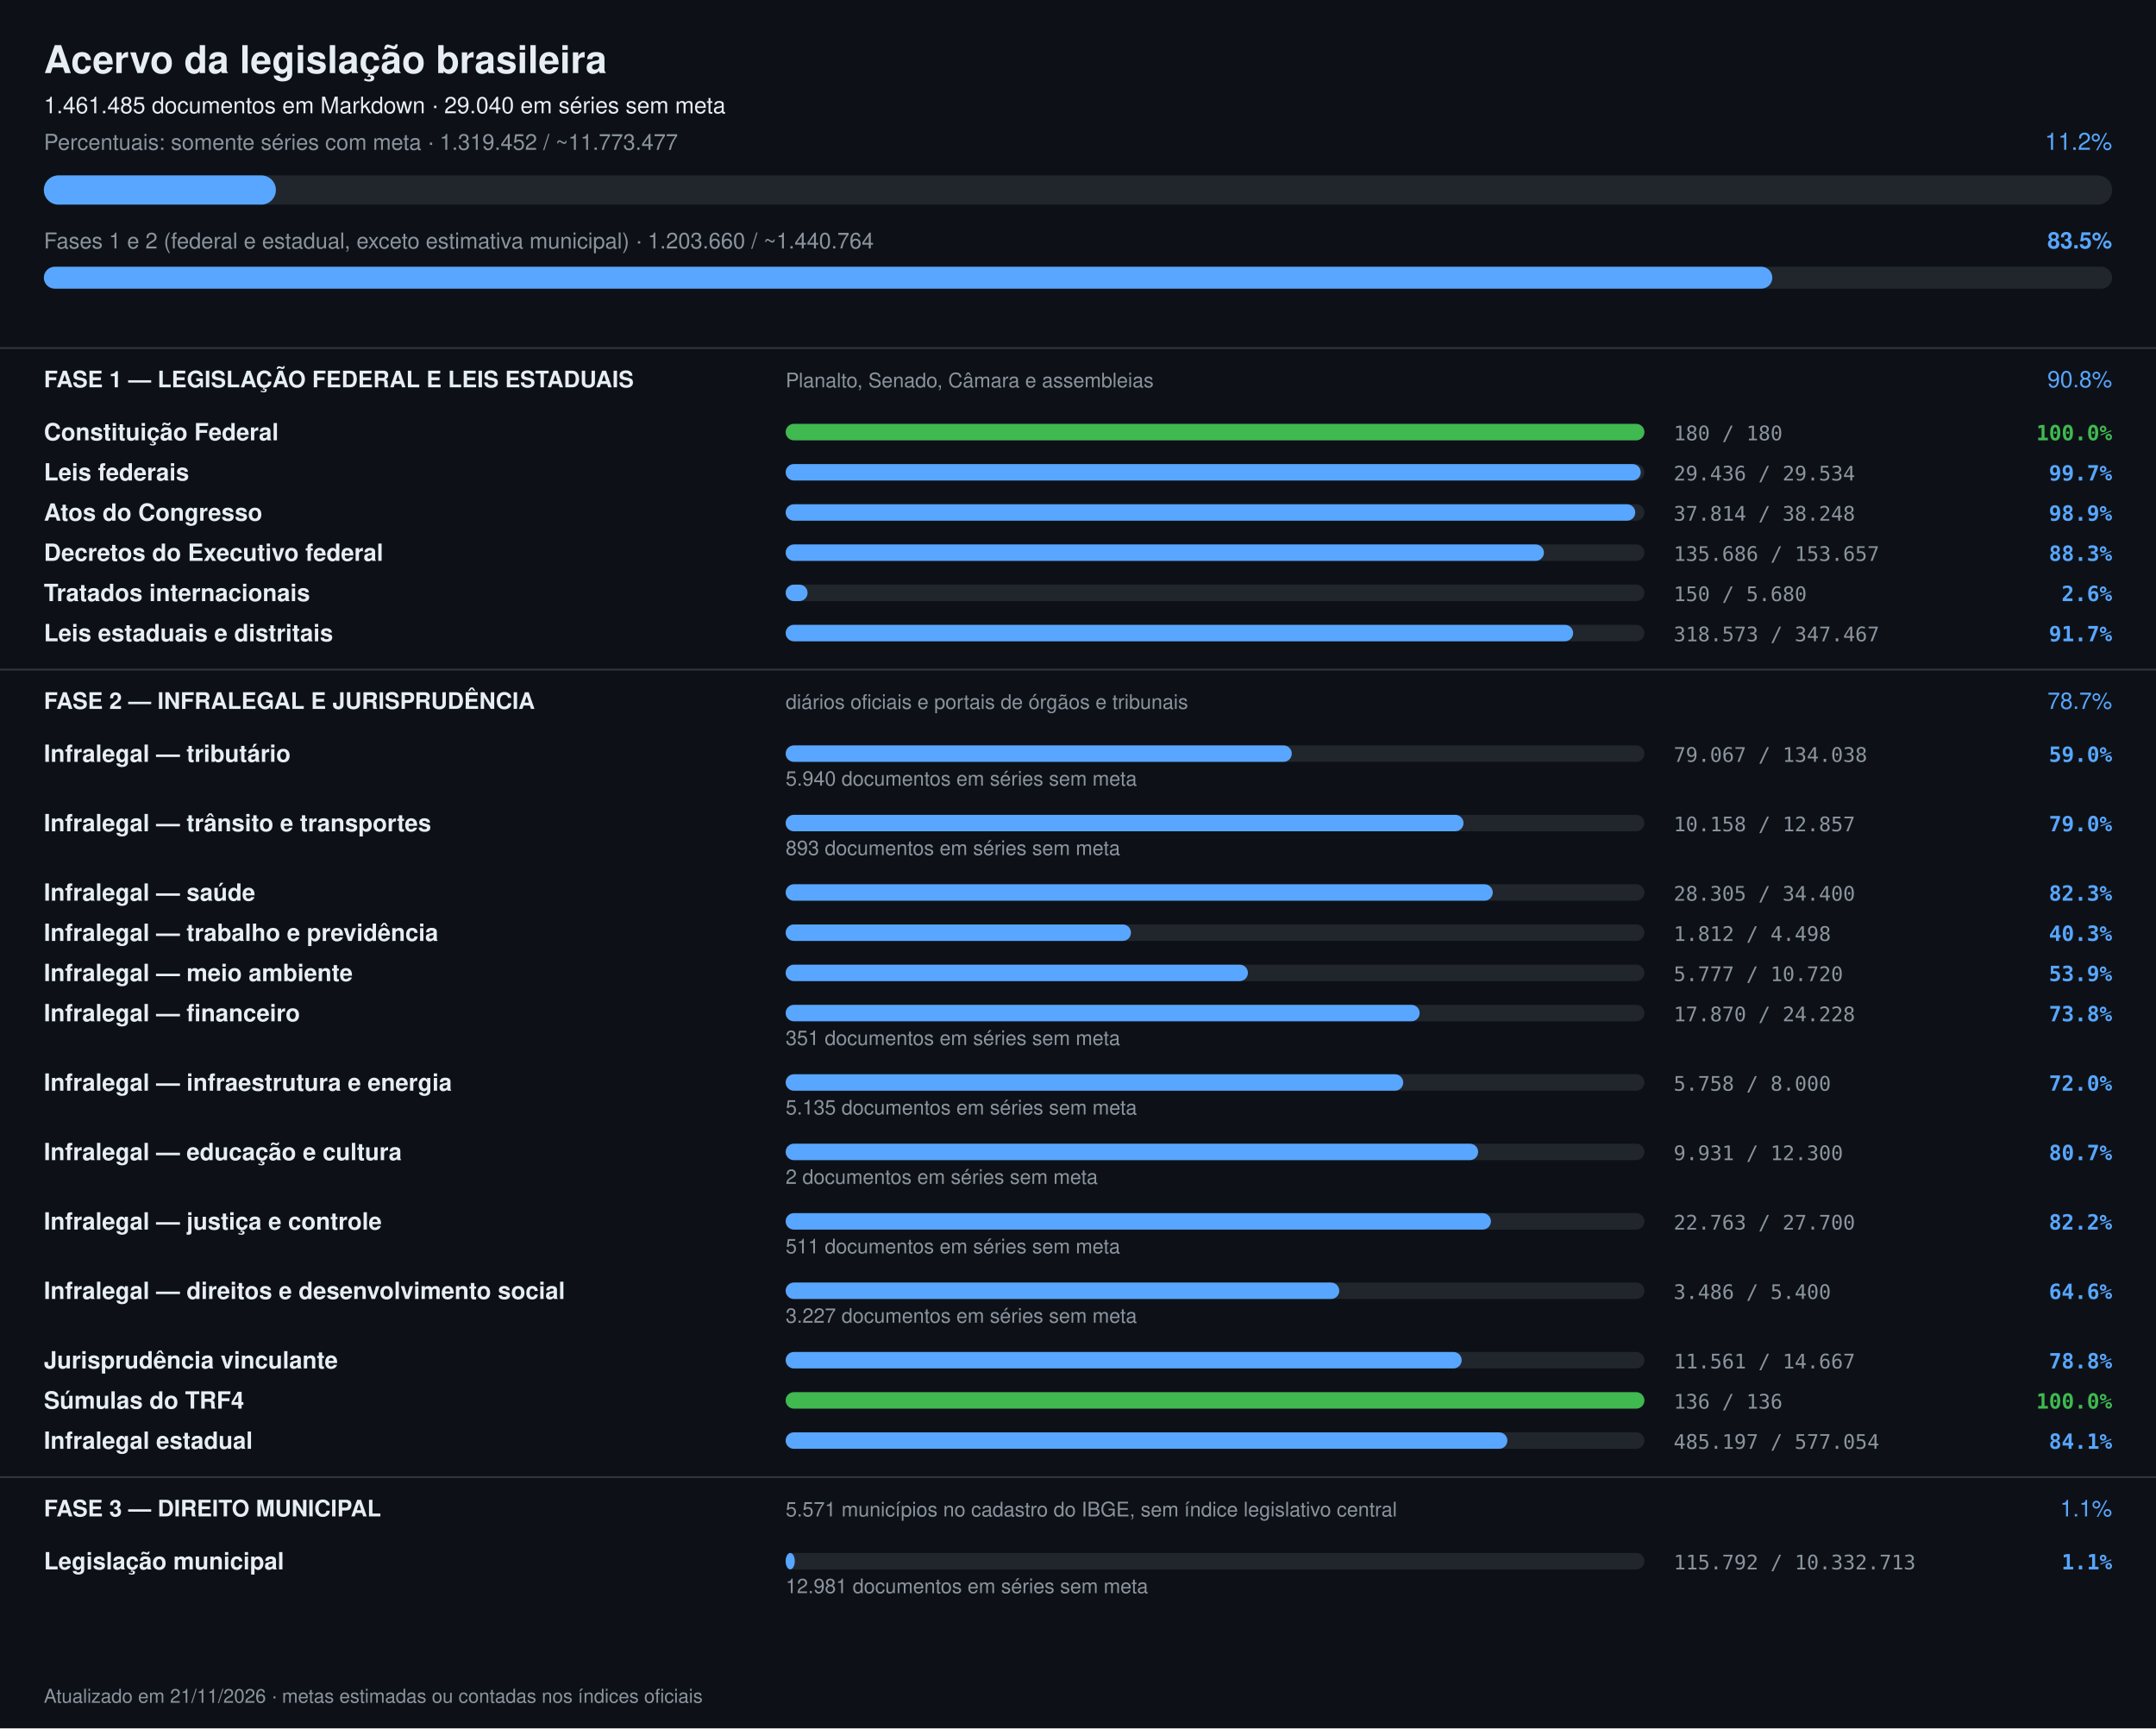
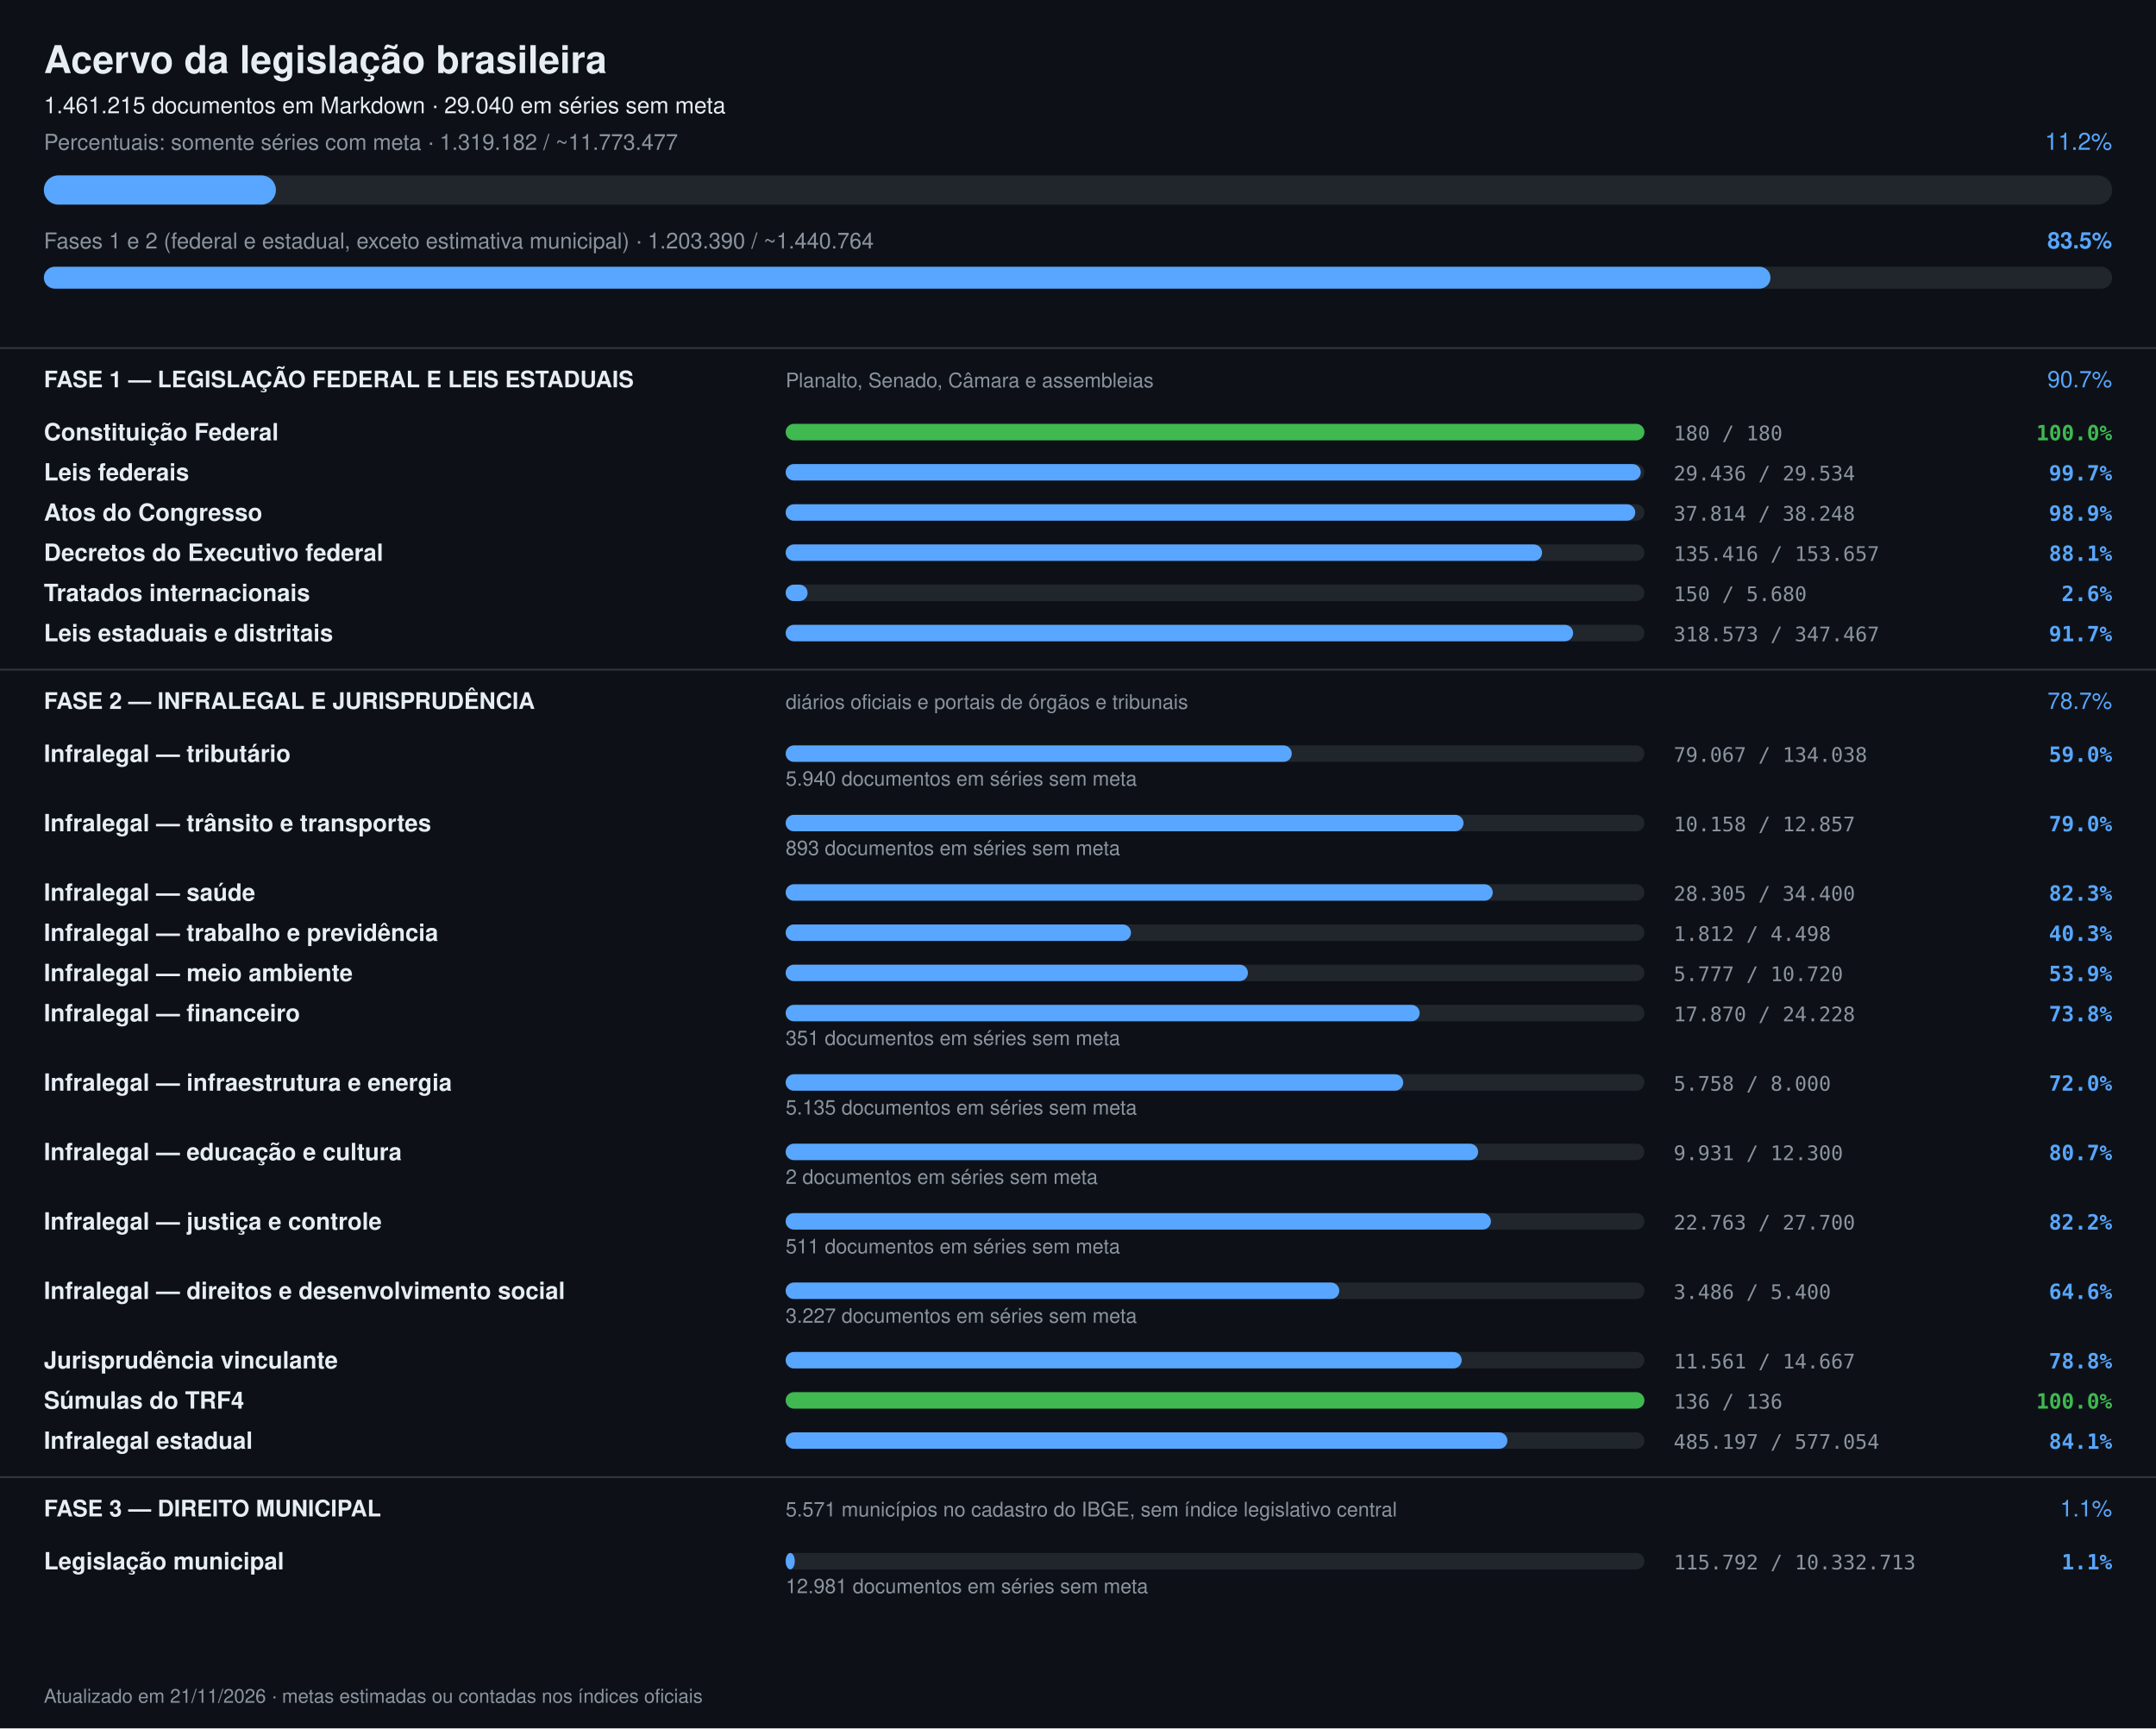
<svg xmlns="http://www.w3.org/2000/svg" width="1180" height="946" viewBox="0 0 1180 946" font-family="-apple-system,Segoe UI,Helvetica,Arial,sans-serif">
  <rect width="1180" height="946" fill="#0d1117" />
  <text x="24" y="40" font-size="21" font-weight="700" fill="#e6edf3">Acervo da legislação brasileira</text>
-   <text x="24" y="62" font-size="12.5" fill="#e6edf3">1.461.485 documentos em Markdown · 29.040 em séries sem meta</text>
-   <text x="24" y="82" font-size="12" fill="#8b949e">Percentuais: somente séries com meta · 1.319.452 / ~11.773.477</text>
+   <text x="24" y="62" font-size="12.5" fill="#e6edf3">1.461.215 documentos em Markdown · 29.040 em séries sem meta</text>
+   <text x="24" y="82" font-size="12" fill="#8b949e">Percentuais: somente séries com meta · 1.319.182 / ~11.773.477</text>
  <text x="1156" y="82" font-size="13" text-anchor="end" fill="#58a6ff">11.2%</text>
  <rect x="24" y="96" width="1132" height="16" rx="8" fill="#21262d" />
  <rect x="24" y="96" width="127" height="16" rx="8" fill="#58a6ff" />
-   <text x="24" y="136" font-size="12" fill="#8b949e">Fases 1 e 2 (federal e estadual, exceto estimativa municipal) · 1.203.660 / ~1.440.764</text>
+   <text x="24" y="136" font-size="12" fill="#8b949e">Fases 1 e 2 (federal e estadual, exceto estimativa municipal) · 1.203.390 / ~1.440.764</text>
  <text x="1156" y="136" font-size="12.5" font-weight="600" text-anchor="end" fill="#58a6ff">83.5%</text>
  <rect x="24" y="146" width="1132" height="12" rx="6" fill="#21262d" />
-   <rect x="24" y="146" width="946" height="12" rx="6" fill="#58a6ff" />
+   <rect x="24" y="146" width="945" height="12" rx="6" fill="#58a6ff" />
  <rect x="0" y="190" width="1180" height="1" fill="#30363d" />
  <text x="24" y="212" font-size="12.5" font-weight="700" fill="#e6edf3">FASE 1 — LEGISLAÇÃO FEDERAL E LEIS ESTADUAIS</text>
  <text x="430" y="212" font-size="11" fill="#8b949e">Planalto, Senado, Câmara e assembleias</text>
-   <text x="1156" y="212" font-size="12.5" text-anchor="end" fill="#58a6ff">90.8%</text>
+   <text x="1156" y="212" font-size="12.5" text-anchor="end" fill="#58a6ff">90.7%</text>
  <text x="24" y="241" font-size="13" font-weight="600" fill="#e6edf3">Constituição Federal</text>
  <rect x="430" y="232" width="470" height="9" rx="4.5" fill="#21262d" />
  <rect x="430" y="232" width="470" height="9" rx="4.5" fill="#3fb950" />
  <text x="916" y="241" font-size="11" fill="#8b949e" font-family="ui-monospace,monospace">180 / 180</text>
  <text x="1156" y="241" font-size="11.5" text-anchor="end" font-weight="600" fill="#3fb950" font-family="ui-monospace,monospace">100.0%</text>
  <text x="24" y="263" font-size="13" font-weight="600" fill="#e6edf3">Leis federais</text>
  <rect x="430" y="254" width="470" height="9" rx="4.5" fill="#21262d" />
  <rect x="430" y="254" width="468" height="9" rx="4.5" fill="#58a6ff" />
  <text x="916" y="263" font-size="11" fill="#8b949e" font-family="ui-monospace,monospace">29.436 / 29.534</text>
  <text x="1156" y="263" font-size="11.5" text-anchor="end" font-weight="600" fill="#58a6ff" font-family="ui-monospace,monospace">99.7%</text>
  <text x="24" y="285" font-size="13" font-weight="600" fill="#e6edf3">Atos do Congresso</text>
  <rect x="430" y="276" width="470" height="9" rx="4.5" fill="#21262d" />
  <rect x="430" y="276" width="465" height="9" rx="4.5" fill="#58a6ff" />
  <text x="916" y="285" font-size="11" fill="#8b949e" font-family="ui-monospace,monospace">37.814 / 38.248</text>
  <text x="1156" y="285" font-size="11.5" text-anchor="end" font-weight="600" fill="#58a6ff" font-family="ui-monospace,monospace">98.9%</text>
  <text x="24" y="307" font-size="13" font-weight="600" fill="#e6edf3">Decretos do Executivo federal</text>
  <rect x="430" y="298" width="470" height="9" rx="4.5" fill="#21262d" />
-   <rect x="430" y="298" width="415" height="9" rx="4.5" fill="#58a6ff" />
-   <text x="916" y="307" font-size="11" fill="#8b949e" font-family="ui-monospace,monospace">135.686 / 153.657</text>
-   <text x="1156" y="307" font-size="11.5" text-anchor="end" font-weight="600" fill="#58a6ff" font-family="ui-monospace,monospace">88.3%</text>
+   <rect x="430" y="298" width="414" height="9" rx="4.5" fill="#58a6ff" />
+   <text x="916" y="307" font-size="11" fill="#8b949e" font-family="ui-monospace,monospace">135.416 / 153.657</text>
+   <text x="1156" y="307" font-size="11.5" text-anchor="end" font-weight="600" fill="#58a6ff" font-family="ui-monospace,monospace">88.1%</text>
  <text x="24" y="329" font-size="13" font-weight="600" fill="#e6edf3">Tratados internacionais</text>
  <rect x="430" y="320" width="470" height="9" rx="4.5" fill="#21262d" />
  <rect x="430" y="320" width="12" height="9" rx="4.5" fill="#58a6ff" />
  <text x="916" y="329" font-size="11" fill="#8b949e" font-family="ui-monospace,monospace">150 / 5.680</text>
  <text x="1156" y="329" font-size="11.5" text-anchor="end" font-weight="600" fill="#58a6ff" font-family="ui-monospace,monospace">2.6%</text>
  <text x="24" y="351" font-size="13" font-weight="600" fill="#e6edf3">Leis estaduais e distritais</text>
  <rect x="430" y="342" width="470" height="9" rx="4.5" fill="#21262d" />
  <rect x="430" y="342" width="431" height="9" rx="4.5" fill="#58a6ff" />
  <text x="916" y="351" font-size="11" fill="#8b949e" font-family="ui-monospace,monospace">318.573 / 347.467</text>
  <text x="1156" y="351" font-size="11.5" text-anchor="end" font-weight="600" fill="#58a6ff" font-family="ui-monospace,monospace">91.7%</text>
  <rect x="0" y="366" width="1180" height="1" fill="#30363d" />
  <text x="24" y="388" font-size="12.5" font-weight="700" fill="#e6edf3">FASE 2 — INFRALEGAL E JURISPRUDÊNCIA</text>
  <text x="430" y="388" font-size="11" fill="#8b949e">diários oficiais e portais de órgãos e tribunais</text>
  <text x="1156" y="388" font-size="12.5" text-anchor="end" fill="#58a6ff">78.7%</text>
  <text x="24" y="417" font-size="13" font-weight="600" fill="#e6edf3">Infralegal — tributário</text>
  <rect x="430" y="408" width="470" height="9" rx="4.5" fill="#21262d" />
  <rect x="430" y="408" width="277" height="9" rx="4.5" fill="#58a6ff" />
  <text x="916" y="417" font-size="11" fill="#8b949e" font-family="ui-monospace,monospace">79.067 / 134.038</text>
  <text x="1156" y="417" font-size="11.5" text-anchor="end" font-weight="600" fill="#58a6ff" font-family="ui-monospace,monospace">59.0%</text>
  <text x="430" y="430" font-size="11" fill="#8b949e">5.940 documentos em séries sem meta</text>
  <text x="24" y="455" font-size="13" font-weight="600" fill="#e6edf3">Infralegal — trânsito e transportes</text>
  <rect x="430" y="446" width="470" height="9" rx="4.5" fill="#21262d" />
  <rect x="430" y="446" width="371" height="9" rx="4.5" fill="#58a6ff" />
  <text x="916" y="455" font-size="11" fill="#8b949e" font-family="ui-monospace,monospace">10.158 / 12.857</text>
  <text x="1156" y="455" font-size="11.5" text-anchor="end" font-weight="600" fill="#58a6ff" font-family="ui-monospace,monospace">79.0%</text>
  <text x="430" y="468" font-size="11" fill="#8b949e">893 documentos em séries sem meta</text>
  <text x="24" y="493" font-size="13" font-weight="600" fill="#e6edf3">Infralegal — saúde</text>
  <rect x="430" y="484" width="470" height="9" rx="4.5" fill="#21262d" />
  <rect x="430" y="484" width="387" height="9" rx="4.5" fill="#58a6ff" />
  <text x="916" y="493" font-size="11" fill="#8b949e" font-family="ui-monospace,monospace">28.305 / 34.400</text>
  <text x="1156" y="493" font-size="11.5" text-anchor="end" font-weight="600" fill="#58a6ff" font-family="ui-monospace,monospace">82.3%</text>
  <text x="24" y="515" font-size="13" font-weight="600" fill="#e6edf3">Infralegal — trabalho e previdência</text>
  <rect x="430" y="506" width="470" height="9" rx="4.5" fill="#21262d" />
  <rect x="430" y="506" width="189" height="9" rx="4.5" fill="#58a6ff" />
  <text x="916" y="515" font-size="11" fill="#8b949e" font-family="ui-monospace,monospace">1.812 / 4.498</text>
  <text x="1156" y="515" font-size="11.5" text-anchor="end" font-weight="600" fill="#58a6ff" font-family="ui-monospace,monospace">40.3%</text>
  <text x="24" y="537" font-size="13" font-weight="600" fill="#e6edf3">Infralegal — meio ambiente</text>
  <rect x="430" y="528" width="470" height="9" rx="4.5" fill="#21262d" />
  <rect x="430" y="528" width="253" height="9" rx="4.5" fill="#58a6ff" />
  <text x="916" y="537" font-size="11" fill="#8b949e" font-family="ui-monospace,monospace">5.777 / 10.720</text>
  <text x="1156" y="537" font-size="11.5" text-anchor="end" font-weight="600" fill="#58a6ff" font-family="ui-monospace,monospace">53.9%</text>
  <text x="24" y="559" font-size="13" font-weight="600" fill="#e6edf3">Infralegal — financeiro</text>
  <rect x="430" y="550" width="470" height="9" rx="4.5" fill="#21262d" />
  <rect x="430" y="550" width="347" height="9" rx="4.5" fill="#58a6ff" />
  <text x="916" y="559" font-size="11" fill="#8b949e" font-family="ui-monospace,monospace">17.870 / 24.228</text>
  <text x="1156" y="559" font-size="11.5" text-anchor="end" font-weight="600" fill="#58a6ff" font-family="ui-monospace,monospace">73.8%</text>
  <text x="430" y="572" font-size="11" fill="#8b949e">351 documentos em séries sem meta</text>
  <text x="24" y="597" font-size="13" font-weight="600" fill="#e6edf3">Infralegal — infraestrutura e energia</text>
  <rect x="430" y="588" width="470" height="9" rx="4.5" fill="#21262d" />
  <rect x="430" y="588" width="338" height="9" rx="4.5" fill="#58a6ff" />
  <text x="916" y="597" font-size="11" fill="#8b949e" font-family="ui-monospace,monospace">5.758 / 8.000</text>
  <text x="1156" y="597" font-size="11.5" text-anchor="end" font-weight="600" fill="#58a6ff" font-family="ui-monospace,monospace">72.0%</text>
  <text x="430" y="610" font-size="11" fill="#8b949e">5.135 documentos em séries sem meta</text>
  <text x="24" y="635" font-size="13" font-weight="600" fill="#e6edf3">Infralegal — educação e cultura</text>
  <rect x="430" y="626" width="470" height="9" rx="4.5" fill="#21262d" />
  <rect x="430" y="626" width="379" height="9" rx="4.5" fill="#58a6ff" />
  <text x="916" y="635" font-size="11" fill="#8b949e" font-family="ui-monospace,monospace">9.931 / 12.300</text>
  <text x="1156" y="635" font-size="11.5" text-anchor="end" font-weight="600" fill="#58a6ff" font-family="ui-monospace,monospace">80.7%</text>
  <text x="430" y="648" font-size="11" fill="#8b949e">2 documentos em séries sem meta</text>
  <text x="24" y="673" font-size="13" font-weight="600" fill="#e6edf3">Infralegal — justiça e controle</text>
  <rect x="430" y="664" width="470" height="9" rx="4.5" fill="#21262d" />
  <rect x="430" y="664" width="386" height="9" rx="4.5" fill="#58a6ff" />
  <text x="916" y="673" font-size="11" fill="#8b949e" font-family="ui-monospace,monospace">22.763 / 27.700</text>
  <text x="1156" y="673" font-size="11.5" text-anchor="end" font-weight="600" fill="#58a6ff" font-family="ui-monospace,monospace">82.2%</text>
  <text x="430" y="686" font-size="11" fill="#8b949e">511 documentos em séries sem meta</text>
  <text x="24" y="711" font-size="13" font-weight="600" fill="#e6edf3">Infralegal — direitos e desenvolvimento social</text>
  <rect x="430" y="702" width="470" height="9" rx="4.5" fill="#21262d" />
  <rect x="430" y="702" width="303" height="9" rx="4.5" fill="#58a6ff" />
  <text x="916" y="711" font-size="11" fill="#8b949e" font-family="ui-monospace,monospace">3.486 / 5.400</text>
  <text x="1156" y="711" font-size="11.5" text-anchor="end" font-weight="600" fill="#58a6ff" font-family="ui-monospace,monospace">64.6%</text>
  <text x="430" y="724" font-size="11" fill="#8b949e">3.227 documentos em séries sem meta</text>
  <text x="24" y="749" font-size="13" font-weight="600" fill="#e6edf3">Jurisprudência vinculante</text>
  <rect x="430" y="740" width="470" height="9" rx="4.5" fill="#21262d" />
  <rect x="430" y="740" width="370" height="9" rx="4.5" fill="#58a6ff" />
  <text x="916" y="749" font-size="11" fill="#8b949e" font-family="ui-monospace,monospace">11.561 / 14.667</text>
  <text x="1156" y="749" font-size="11.5" text-anchor="end" font-weight="600" fill="#58a6ff" font-family="ui-monospace,monospace">78.8%</text>
  <text x="24" y="771" font-size="13" font-weight="600" fill="#e6edf3">Súmulas do TRF4</text>
  <rect x="430" y="762" width="470" height="9" rx="4.5" fill="#21262d" />
  <rect x="430" y="762" width="470" height="9" rx="4.5" fill="#3fb950" />
  <text x="916" y="771" font-size="11" fill="#8b949e" font-family="ui-monospace,monospace">136 / 136</text>
  <text x="1156" y="771" font-size="11.5" text-anchor="end" font-weight="600" fill="#3fb950" font-family="ui-monospace,monospace">100.0%</text>
  <text x="24" y="793" font-size="13" font-weight="600" fill="#e6edf3">Infralegal estadual</text>
  <rect x="430" y="784" width="470" height="9" rx="4.5" fill="#21262d" />
  <rect x="430" y="784" width="395" height="9" rx="4.5" fill="#58a6ff" />
  <text x="916" y="793" font-size="11" fill="#8b949e" font-family="ui-monospace,monospace">485.197 / 577.054</text>
  <text x="1156" y="793" font-size="11.5" text-anchor="end" font-weight="600" fill="#58a6ff" font-family="ui-monospace,monospace">84.1%</text>
  <rect x="0" y="808" width="1180" height="1" fill="#30363d" />
  <text x="24" y="830" font-size="12.5" font-weight="700" fill="#e6edf3">FASE 3 — DIREITO MUNICIPAL</text>
  <text x="430" y="830" font-size="11" fill="#8b949e">5.571 municípios no cadastro do IBGE, sem índice legislativo central</text>
  <text x="1156" y="830" font-size="12.5" text-anchor="end" fill="#58a6ff">1.1%</text>
  <text x="24" y="859" font-size="13" font-weight="600" fill="#e6edf3">Legislação municipal</text>
  <rect x="430" y="850" width="470" height="9" rx="4.5" fill="#21262d" />
  <rect x="430" y="850" width="5" height="9" rx="4.5" fill="#58a6ff" />
  <text x="916" y="859" font-size="11" fill="#8b949e" font-family="ui-monospace,monospace">115.792 / 10.332.713</text>
  <text x="1156" y="859" font-size="11.5" text-anchor="end" font-weight="600" fill="#58a6ff" font-family="ui-monospace,monospace">1.1%</text>
  <text x="430" y="872" font-size="11" fill="#8b949e">12.981 documentos em séries sem meta</text>
  <text x="24" y="932" font-size="10.5" fill="#8b949e">Atualizado em 21/11/2026 · metas estimadas ou contadas nos índices oficiais</text>
</svg>
